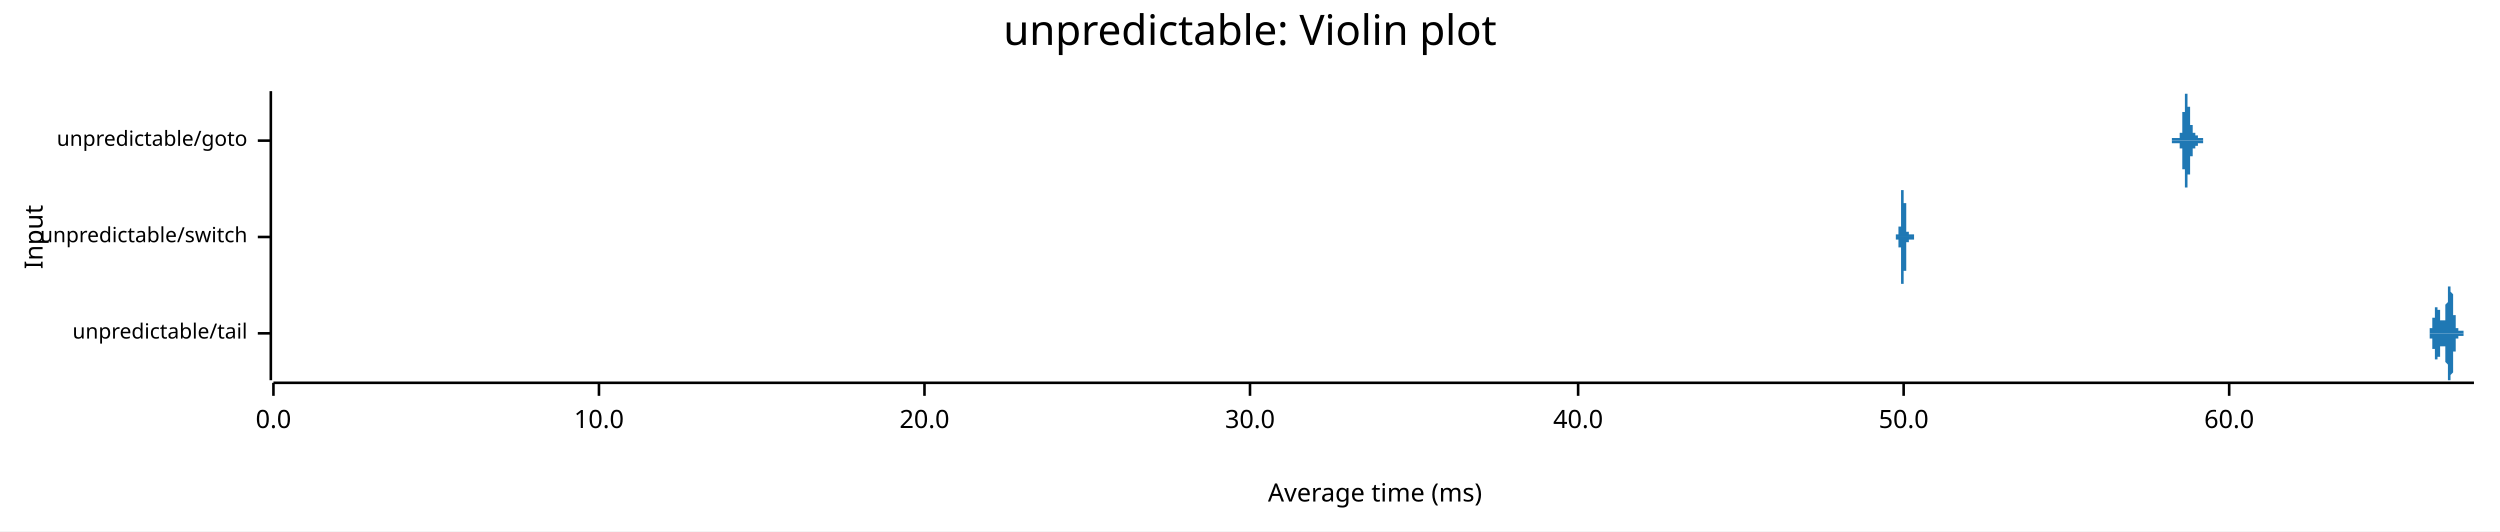
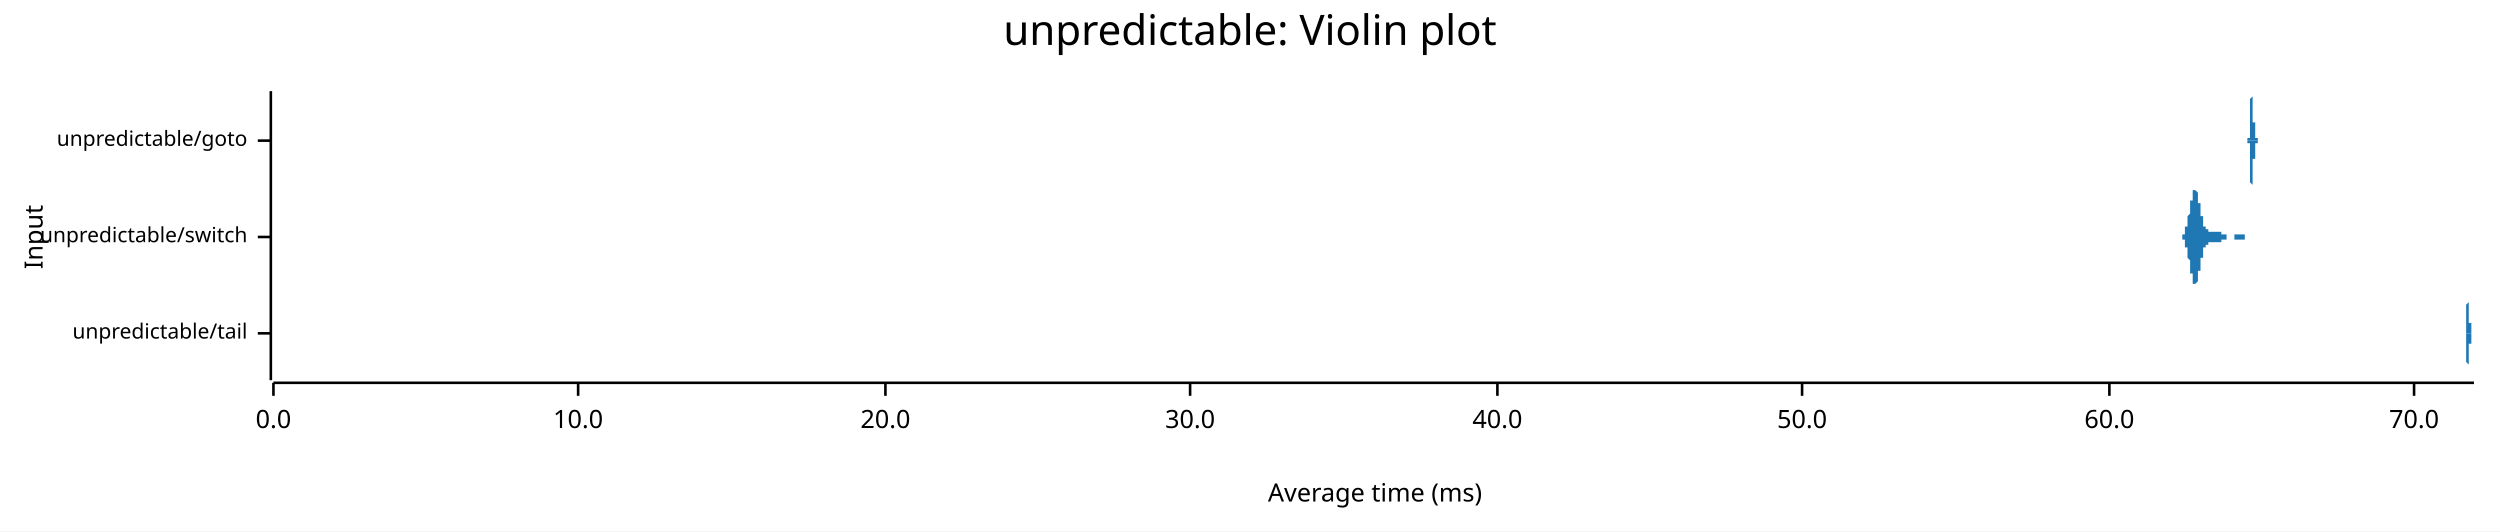
<svg xmlns="http://www.w3.org/2000/svg" width="960" height="204" viewBox="0 0 960 204">
  <rect x="0" y="0" width="960" height="204" fill="white" />
  <text x="480" y="5" dy="0.76em" text-anchor="middle" font-family="sans-serif" font-size="16.129" opacity="1" fill="#000000">
unpredictable: Violin plot
</text>
  <text x="9" y="91" dy="0.76em" text-anchor="middle" font-family="sans-serif" font-size="9.677" opacity="1" fill="#000000" transform="rotate(270, 9, 91)">
Input
</text>
  <text x="528" y="195" dy="-0.5ex" text-anchor="middle" font-family="sans-serif" font-size="9.677" opacity="1" fill="#000000">
Average time (ms)
</text>
  <polyline fill="none" opacity="1" stroke="#000000" stroke-width="1" points="104,35 104,146 " />
  <text x="95" y="128" dy="0.5ex" text-anchor="end" font-family="sans-serif" font-size="8.065" opacity="1" fill="#000000">
unpredictable/tail
</text>
  <polyline fill="none" opacity="1" stroke="#000000" stroke-width="1" points="99,128 104,128 " />
  <text x="95" y="91" dy="0.5ex" text-anchor="end" font-family="sans-serif" font-size="8.065" opacity="1" fill="#000000">
unpredictable/switch
</text>
  <polyline fill="none" opacity="1" stroke="#000000" stroke-width="1" points="99,91 104,91 " />
  <text x="95" y="54" dy="0.5ex" text-anchor="end" font-family="sans-serif" font-size="8.065" opacity="1" fill="#000000">
unpredictable/goto
</text>
  <polyline fill="none" opacity="1" stroke="#000000" stroke-width="1" points="99,54 104,54 " />
  <polyline fill="none" opacity="1" stroke="#000000" stroke-width="1" points="105,147 950,147 " />
  <text x="105" y="157" dy="0.76em" text-anchor="middle" font-family="sans-serif" font-size="9.677" opacity="1" fill="#000000">
0.0
</text>
  <polyline fill="none" opacity="1" stroke="#000000" stroke-width="1" points="105,147 105,152 " />
-   <text x="230" y="157" dy="0.76em" text-anchor="middle" font-family="sans-serif" font-size="9.677" opacity="1" fill="#000000">
+   <text x="222" y="157" dy="0.76em" text-anchor="middle" font-family="sans-serif" font-size="9.677" opacity="1" fill="#000000">
10.0
</text>
-   <polyline fill="none" opacity="1" stroke="#000000" stroke-width="1" points="230,147 230,152 " />
-   <text x="355" y="157" dy="0.76em" text-anchor="middle" font-family="sans-serif" font-size="9.677" opacity="1" fill="#000000">
+   <polyline fill="none" opacity="1" stroke="#000000" stroke-width="1" points="222,147 222,152 " />
+   <text x="340" y="157" dy="0.76em" text-anchor="middle" font-family="sans-serif" font-size="9.677" opacity="1" fill="#000000">
20.0
</text>
-   <polyline fill="none" opacity="1" stroke="#000000" stroke-width="1" points="355,147 355,152 " />
-   <text x="480" y="157" dy="0.76em" text-anchor="middle" font-family="sans-serif" font-size="9.677" opacity="1" fill="#000000">
+   <polyline fill="none" opacity="1" stroke="#000000" stroke-width="1" points="340,147 340,152 " />
+   <text x="457" y="157" dy="0.76em" text-anchor="middle" font-family="sans-serif" font-size="9.677" opacity="1" fill="#000000">
30.0
</text>
-   <polyline fill="none" opacity="1" stroke="#000000" stroke-width="1" points="480,147 480,152 " />
-   <text x="606" y="157" dy="0.76em" text-anchor="middle" font-family="sans-serif" font-size="9.677" opacity="1" fill="#000000">
+   <polyline fill="none" opacity="1" stroke="#000000" stroke-width="1" points="457,147 457,152 " />
+   <text x="575" y="157" dy="0.76em" text-anchor="middle" font-family="sans-serif" font-size="9.677" opacity="1" fill="#000000">
40.0
</text>
-   <polyline fill="none" opacity="1" stroke="#000000" stroke-width="1" points="606,147 606,152 " />
-   <text x="731" y="157" dy="0.76em" text-anchor="middle" font-family="sans-serif" font-size="9.677" opacity="1" fill="#000000">
+   <polyline fill="none" opacity="1" stroke="#000000" stroke-width="1" points="575,147 575,152 " />
+   <text x="692" y="157" dy="0.76em" text-anchor="middle" font-family="sans-serif" font-size="9.677" opacity="1" fill="#000000">
50.0
</text>
-   <polyline fill="none" opacity="1" stroke="#000000" stroke-width="1" points="731,147 731,152 " />
-   <text x="856" y="157" dy="0.76em" text-anchor="middle" font-family="sans-serif" font-size="9.677" opacity="1" fill="#000000">
+   <polyline fill="none" opacity="1" stroke="#000000" stroke-width="1" points="692,147 692,152 " />
+   <text x="810" y="157" dy="0.76em" text-anchor="middle" font-family="sans-serif" font-size="9.677" opacity="1" fill="#000000">
60.0
</text>
-   <polyline fill="none" opacity="1" stroke="#000000" stroke-width="1" points="856,147 856,152 " />
-   <polygon opacity="1" fill="#1F78B4" points="930,128 930,128 930,128 931,128 931,128 931,128 931,128 931,128 931,128 931,128 931,128 931,128 931,128 931,128 931,128 931,128 931,128 931,128 931,128 931,128 931,128 931,128 931,128 931,128 931,128 931,128 931,128 931,128 931,128 932,128 932,128 932,128 932,128 932,128 932,128 932,128 932,128 932,128 932,128 932,128 932,128 932,128 932,128 932,128 932,128 932,128 932,128 932,128 932,128 932,128 932,128 932,128 932,128 932,128 932,128 933,128 933,127 933,127 933,127 933,127 933,127 933,127 933,127 933,127 933,127 933,127 933,127 933,127 933,127 933,127 933,127 933,127 933,127 933,127 933,126 933,126 933,126 933,126 933,126 933,126 933,126 934,126 934,126 934,126 934,126 934,125 934,125 934,125 934,125 934,125 934,125 934,125 934,124 934,124 934,124 934,124 934,124 934,124 934,123 934,123 934,123 934,123 934,123 934,123 934,122 934,122 934,122 935,122 935,122 935,121 935,121 935,121 935,121 935,121 935,121 935,120 935,120 935,120 935,120 935,120 935,120 935,119 935,119 935,119 935,119 935,119 935,119 935,119 935,119 935,118 935,118 935,118 935,118 936,118 936,118 936,118 936,118 936,118 936,118 936,118 936,118 936,118 936,118 936,118 936,118 936,118 936,118 936,118 936,118 936,118 936,118 936,118 936,119 936,119 936,119 936,119 936,119 936,119 936,119 937,119 937,120 937,120 937,120 937,120 937,120 937,120 937,121 937,121 937,121 937,121 937,121 937,121 937,121 937,122 937,122 937,122 937,122 937,122 937,122 937,122 937,123 937,123 937,123 937,123 937,123 937,123 938,123 938,123 938,123 938,123 938,124 938,124 938,124 938,124 938,124 938,124 938,124 938,124 938,124 938,124 938,124 938,124 938,124 938,124 938,124 938,124 938,123 938,123 938,123 938,123 938,123 938,123 939,123 939,123 939,123 939,122 939,122 939,122 939,122 939,122 939,121 939,121 939,121 939,121 939,120 939,120 939,120 939,120 939,119 939,119 939,119 939,119 939,118 939,118 939,118 939,117 939,117 939,117 940,116 940,116 940,116 940,115 940,115 940,115 940,114 940,114 940,114 940,114 940,113 940,113 940,113 940,112 940,112 940,112 940,112 940,111 940,111 940,111 940,111 940,111 940,110 940,110 940,110 940,110 941,110 941,110 941,110 941,110 941,110 941,110 941,109 941,110 941,110 941,110 941,110 941,110 941,110 941,110 941,110 941,110 941,110 941,111 941,111 941,111 941,111 941,111 941,112 941,112 941,112 941,112 942,113 942,113 942,113 942,114 942,114 942,114 942,115 942,115 942,115 942,116 942,116 942,116 942,117 942,117 942,117 942,118 942,118 942,118 942,119 942,119 942,119 942,120 942,120 942,120 942,120 942,121 943,121 943,121 943,122 943,122 943,122 943,122 943,123 943,123 943,123 943,123 943,123 943,124 943,124 943,124 943,124 943,124 943,124 943,125 943,125 943,125 943,125 943,125 943,125 943,125 943,125 943,126 943,126 944,126 944,126 944,126 944,126 944,126 944,126 944,126 944,126 944,126 944,126 944,126 944,126 944,126 944,126 944,127 944,127 944,127 944,127 944,127 944,127 944,127 944,127 944,127 944,127 944,127 944,127 945,127 945,127 945,127 945,127 945,127 945,127 945,127 945,127 945,127 945,127 945,127 945,127 945,127 945,127 945,127 945,127 945,127 945,127 945,127 945,127 945,127 945,127 945,127 945,127 945,127 945,127 946,127 946,127 946,127 946,127 946,127 946,127 946,127 946,127 946,127 946,127 946,127 946,127 946,127 946,127 946,127 946,127 946,127 946,127 946,127 946,127 946,127 946,127 946,127 946,127 946,128 946,128 947,128 947,128 947,128 947,128 947,128 947,128 947,128 947,128 947,128 947,128 947,128 947,128 947,128 947,128 947,128 947,128 947,128 947,128 947,128 947,128 947,128 947,128 947,128 947,128 947,128 947,128 948,128 948,128 948,128 948,128 948,128 948,128 948,128 948,128 948,128 948,128 948,128 948,128 948,128 948,128 948,128 948,128 948,128 948,128 948,128 948,128 948,128 948,128 948,128 948,128 948,128 948,128 949,128 949,128 949,128 949,128 949,128 949,128 949,128 949,128 949,128 949,128 949,128 949,128 949,128 949,128 949,128 949,128 949,128 949,128 949,128 949,128 949,128 949,128 949,128 949,128 949,128 949,128 950,128 950,128 930,128 " />
-   <polygon opacity="1" fill="#1F78B4" points="930,128 930,128 930,128 931,128 931,128 931,128 931,128 931,128 931,128 931,128 931,128 931,128 931,128 931,128 931,128 931,128 931,128 931,128 931,128 931,128 931,128 931,128 931,128 931,128 931,128 931,128 931,128 931,128 931,128 932,128 932,128 932,128 932,128 932,128 932,128 932,128 932,128 932,128 932,128 932,128 932,128 932,128 932,128 932,128 932,128 932,128 932,128 932,128 932,128 932,128 932,128 932,128 932,128 932,128 932,128 933,128 933,129 933,129 933,129 933,129 933,129 933,129 933,129 933,129 933,129 933,129 933,129 933,129 933,129 933,129 933,129 933,129 933,129 933,129 933,130 933,130 933,130 933,130 933,130 933,130 933,130 934,130 934,130 934,130 934,130 934,131 934,131 934,131 934,131 934,131 934,131 934,131 934,132 934,132 934,132 934,132 934,132 934,132 934,133 934,133 934,133 934,133 934,133 934,133 934,134 934,134 934,134 935,134 935,134 935,135 935,135 935,135 935,135 935,135 935,135 935,136 935,136 935,136 935,136 935,136 935,136 935,137 935,137 935,137 935,137 935,137 935,137 935,137 935,137 935,138 935,138 935,138 935,138 936,138 936,138 936,138 936,138 936,138 936,138 936,138 936,138 936,138 936,138 936,138 936,138 936,138 936,138 936,138 936,138 936,138 936,138 936,138 936,137 936,137 936,137 936,137 936,137 936,137 936,137 937,137 937,136 937,136 937,136 937,136 937,136 937,136 937,135 937,135 937,135 937,135 937,135 937,135 937,135 937,134 937,134 937,134 937,134 937,134 937,134 937,134 937,133 937,133 937,133 937,133 937,133 937,133 938,133 938,133 938,133 938,133 938,132 938,132 938,132 938,132 938,132 938,132 938,132 938,132 938,132 938,132 938,132 938,132 938,132 938,132 938,132 938,132 938,133 938,133 938,133 938,133 938,133 938,133 939,133 939,133 939,133 939,134 939,134 939,134 939,134 939,134 939,135 939,135 939,135 939,135 939,135 939,136 939,136 939,136 939,137 939,137 939,137 939,137 939,138 939,138 939,138 939,139 939,139 939,139 940,140 940,140 940,140 940,141 940,141 940,141 940,142 940,142 940,142 940,142 940,143 940,143 940,143 940,144 940,144 940,144 940,144 940,145 940,145 940,145 940,145 940,145 940,146 940,146 940,146 940,146 941,146 941,146 941,146 941,146 941,146 941,146 941,146 941,146 941,146 941,146 941,146 941,146 941,146 941,146 941,146 941,146 941,146 941,145 941,145 941,145 941,145 941,145 941,144 941,144 941,144 941,144 942,143 942,143 942,143 942,142 942,142 942,142 942,141 942,141 942,141 942,140 942,140 942,140 942,139 942,139 942,139 942,138 942,138 942,138 942,137 942,137 942,137 942,136 942,136 942,136 942,136 942,135 943,135 943,135 943,134 943,134 943,134 943,134 943,133 943,133 943,133 943,133 943,133 943,132 943,132 943,132 943,132 943,132 943,132 943,131 943,131 943,131 943,131 943,131 943,131 943,131 943,131 943,130 943,130 944,130 944,130 944,130 944,130 944,130 944,130 944,130 944,130 944,130 944,130 944,130 944,130 944,130 944,130 944,129 944,129 944,129 944,129 944,129 944,129 944,129 944,129 944,129 944,129 944,129 944,129 945,129 945,129 945,129 945,129 945,129 945,129 945,129 945,129 945,129 945,129 945,129 945,129 945,129 945,129 945,129 945,129 945,129 945,129 945,129 945,129 945,129 945,129 945,129 945,129 945,129 945,129 946,129 946,129 946,129 946,129 946,129 946,129 946,129 946,129 946,129 946,129 946,129 946,129 946,129 946,129 946,129 946,129 946,129 946,129 946,129 946,129 946,129 946,129 946,129 946,129 946,128 946,128 947,128 947,128 947,128 947,128 947,128 947,128 947,128 947,128 947,128 947,128 947,128 947,128 947,128 947,128 947,128 947,128 947,128 947,128 947,128 947,128 947,128 947,128 947,128 947,128 947,128 947,128 948,128 948,128 948,128 948,128 948,128 948,128 948,128 948,128 948,128 948,128 948,128 948,128 948,128 948,128 948,128 948,128 948,128 948,128 948,128 948,128 948,128 948,128 948,128 948,128 948,128 948,128 949,128 949,128 949,128 949,128 949,128 949,128 949,128 949,128 949,128 949,128 949,128 949,128 949,128 949,128 949,128 949,128 949,128 949,128 949,128 949,128 949,128 949,128 949,128 949,128 949,128 949,128 950,128 950,128 930,128 " />
-   <polygon opacity="1" fill="#1F78B4" points="727,91 727,91 727,91 727,91 727,91 727,91 727,91 727,91 727,91 727,91 727,91 727,91 727,91 727,91 727,91 727,91 727,91 727,91 727,91 727,91 727,91 727,91 727,91 727,91 727,91 727,91 727,91 727,91 727,91 727,91 727,91 727,91 727,91 727,91 728,91 728,91 728,91 728,91 728,91 728,91 728,91 728,91 728,91 728,91 728,91 728,91 728,91 728,91 728,91 728,91 728,91 728,90 728,90 728,90 728,90 728,90 728,90 728,90 728,90 728,90 728,90 728,90 728,90 728,90 728,90 728,90 728,90 728,90 728,90 728,90 728,90 728,90 728,90 728,90 728,90 728,90 728,90 728,90 728,90 728,90 728,90 728,90 728,90 728,90 728,90 728,90 728,90 728,90 728,90 729,90 729,90 729,90 729,90 729,90 729,90 729,90 729,90 729,90 729,90 729,90 729,90 729,90 729,90 729,90 729,90 729,90 729,90 729,90 729,90 729,90 729,90 729,90 729,90 729,90 729,90 729,90 729,90 729,90 729,90 729,90 729,90 729,90 729,90 729,90 729,90 729,90 729,90 729,89 729,89 729,89 729,89 729,89 729,89 729,89 729,89 729,89 729,88 729,88 729,88 729,88 729,88 729,88 729,87 729,87 730,87 730,87 730,87 730,86 730,86 730,86 730,86 730,85 730,85 730,85 730,84 730,84 730,84 730,84 730,83 730,83 730,83 730,82 730,82 730,82 730,81 730,81 730,81 730,80 730,80 730,80 730,80 730,79 730,79 730,79 730,78 730,78 730,78 730,77 730,77 730,77 730,77 730,76 730,76 730,76 730,75 730,75 730,75 730,75 730,75 730,74 730,74 730,74 730,74 730,74 730,73 730,73 730,73 730,73 730,73 731,73 731,73 731,73 731,73 731,73 731,73 731,73 731,73 731,73 731,72 731,73 731,73 731,73 731,73 731,73 731,73 731,73 731,73 731,73 731,73 731,73 731,73 731,73 731,73 731,73 731,74 731,74 731,74 731,74 731,74 731,74 731,74 731,74 731,75 731,75 731,75 731,75 731,75 731,75 731,75 731,76 731,76 731,76 731,76 731,76 731,76 731,77 731,77 731,77 731,77 731,77 731,78 731,78 731,78 731,78 732,78 732,79 732,79 732,79 732,79 732,79 732,80 732,80 732,80 732,80 732,81 732,81 732,81 732,81 732,82 732,82 732,82 732,82 732,83 732,83 732,83 732,83 732,84 732,84 732,84 732,84 732,84 732,85 732,85 732,85 732,85 732,86 732,86 732,86 732,86 732,86 732,87 732,87 732,87 732,87 732,87 732,87 732,88 732,88 732,88 732,88 732,88 732,88 732,88 732,89 732,89 732,89 732,89 732,89 732,89 733,89 733,89 733,89 733,89 733,89 733,90 733,90 733,90 733,90 733,90 733,90 733,90 733,90 733,90 733,90 733,90 733,90 733,90 733,90 733,90 733,90 733,90 733,90 733,90 733,90 733,90 733,90 733,90 733,90 733,90 733,90 733,90 733,90 733,90 733,90 733,90 733,90 733,90 733,90 733,90 733,90 733,90 733,90 733,90 733,90 733,90 733,90 733,90 733,90 733,90 733,90 733,90 733,90 733,90 733,90 734,90 734,90 734,90 734,90 734,90 734,90 734,90 734,90 734,90 734,90 734,90 734,90 734,90 734,90 734,90 734,90 734,90 734,90 734,90 734,90 734,90 734,90 734,90 734,90 734,90 734,90 734,90 734,90 734,90 734,90 734,90 734,90 734,90 734,90 734,90 734,90 734,90 734,90 734,90 734,90 734,90 734,90 734,90 734,90 734,90 734,90 734,90 734,90 734,90 734,90 734,90 734,90 734,90 734,90 734,90 735,90 735,90 735,90 735,90 735,90 735,90 735,90 735,90 735,90 735,90 735,90 735,90 735,90 735,90 735,90 735,90 735,91 735,91 735,91 735,91 735,91 735,91 735,91 735,91 735,91 735,91 735,91 735,91 735,91 735,91 735,91 735,91 735,91 735,91 735,91 735,91 735,91 735,91 735,91 735,91 735,91 735,91 735,91 735,91 735,91 735,91 735,91 735,91 735,91 735,91 735,91 735,91 735,91 735,91 735,91 736,91 736,91 736,91 736,91 736,91 736,91 736,91 736,91 736,91 736,91 736,91 736,91 736,91 736,91 736,91 736,91 736,91 736,91 736,91 736,91 736,91 736,91 736,91 736,91 736,91 736,91 736,91 727,91 " />
-   <polygon opacity="1" fill="#1F78B4" points="727,91 727,91 727,91 727,91 727,91 727,91 727,91 727,91 727,91 727,91 727,91 727,91 727,91 727,91 727,91 727,91 727,91 727,91 727,91 727,91 727,91 727,91 727,91 727,91 727,91 727,91 727,91 727,91 727,91 727,91 727,91 727,91 727,91 727,91 728,91 728,91 728,91 728,91 728,91 728,91 728,91 728,91 728,91 728,91 728,91 728,91 728,91 728,91 728,91 728,91 728,91 728,92 728,92 728,92 728,92 728,92 728,92 728,92 728,92 728,92 728,92 728,92 728,92 728,92 728,92 728,92 728,92 728,92 728,92 728,92 728,92 728,92 728,92 728,92 728,92 728,92 728,92 728,92 728,92 728,92 728,92 728,92 728,92 728,92 728,92 728,92 728,92 728,92 728,92 729,92 729,92 729,92 729,92 729,92 729,92 729,92 729,92 729,92 729,92 729,92 729,92 729,92 729,92 729,92 729,92 729,92 729,92 729,92 729,92 729,92 729,92 729,92 729,92 729,92 729,92 729,92 729,92 729,92 729,92 729,92 729,92 729,92 729,92 729,92 729,92 729,92 729,92 729,93 729,93 729,93 729,93 729,93 729,93 729,93 729,93 729,93 729,94 729,94 729,94 729,94 729,94 729,94 729,95 729,95 730,95 730,95 730,95 730,96 730,96 730,96 730,96 730,97 730,97 730,97 730,98 730,98 730,98 730,98 730,99 730,99 730,99 730,100 730,100 730,100 730,101 730,101 730,101 730,102 730,102 730,102 730,102 730,103 730,103 730,103 730,104 730,104 730,104 730,105 730,105 730,105 730,105 730,106 730,106 730,106 730,107 730,107 730,107 730,107 730,107 730,108 730,108 730,108 730,108 730,108 730,109 730,109 730,109 730,109 730,109 731,109 731,109 731,109 731,109 731,109 731,109 731,109 731,109 731,109 731,109 731,109 731,109 731,109 731,109 731,109 731,109 731,109 731,109 731,109 731,109 731,109 731,109 731,109 731,109 731,109 731,108 731,108 731,108 731,108 731,108 731,108 731,108 731,108 731,107 731,107 731,107 731,107 731,107 731,107 731,107 731,106 731,106 731,106 731,106 731,106 731,106 731,105 731,105 731,105 731,105 731,105 731,104 731,104 731,104 731,104 732,104 732,103 732,103 732,103 732,103 732,103 732,102 732,102 732,102 732,102 732,101 732,101 732,101 732,101 732,100 732,100 732,100 732,100 732,99 732,99 732,99 732,99 732,98 732,98 732,98 732,98 732,98 732,97 732,97 732,97 732,97 732,96 732,96 732,96 732,96 732,96 732,95 732,95 732,95 732,95 732,95 732,95 732,94 732,94 732,94 732,94 732,94 732,94 732,94 732,93 732,93 732,93 732,93 732,93 732,93 733,93 733,93 733,93 733,93 733,93 733,92 733,92 733,92 733,92 733,92 733,92 733,92 733,92 733,92 733,92 733,92 733,92 733,92 733,92 733,92 733,92 733,92 733,92 733,92 733,92 733,92 733,92 733,92 733,92 733,92 733,92 733,92 733,92 733,92 733,92 733,92 733,92 733,92 733,92 733,92 733,92 733,92 733,92 733,92 733,92 733,92 733,92 733,92 733,92 733,92 733,92 733,92 733,92 733,92 733,92 734,92 734,92 734,92 734,92 734,92 734,92 734,92 734,92 734,92 734,92 734,92 734,92 734,92 734,92 734,92 734,92 734,92 734,92 734,92 734,92 734,92 734,92 734,92 734,92 734,92 734,92 734,92 734,92 734,92 734,92 734,92 734,92 734,92 734,92 734,92 734,92 734,92 734,92 734,92 734,92 734,92 734,92 734,92 734,92 734,92 734,92 734,92 734,92 734,92 734,92 734,92 734,92 734,92 734,92 734,92 735,92 735,92 735,92 735,92 735,92 735,92 735,92 735,92 735,92 735,92 735,92 735,92 735,92 735,92 735,92 735,92 735,91 735,91 735,91 735,91 735,91 735,91 735,91 735,91 735,91 735,91 735,91 735,91 735,91 735,91 735,91 735,91 735,91 735,91 735,91 735,91 735,91 735,91 735,91 735,91 735,91 735,91 735,91 735,91 735,91 735,91 735,91 735,91 735,91 735,91 735,91 735,91 735,91 735,91 735,91 736,91 736,91 736,91 736,91 736,91 736,91 736,91 736,91 736,91 736,91 736,91 736,91 736,91 736,91 736,91 736,91 736,91 736,91 736,91 736,91 736,91 736,91 736,91 736,91 736,91 736,91 736,91 727,91 " />
-   <polygon opacity="1" fill="#1F78B4" points="832,54 832,54 832,54 832,54 832,54 832,54 832,54 832,54 832,54 832,54 832,54 832,54 832,54 832,54 832,54 832,54 832,54 832,54 832,54 832,54 832,54 832,54 832,54 832,54 832,54 832,54 832,54 832,54 832,54 833,54 833,54 833,54 833,54 833,54 833,54 833,54 833,54 833,54 833,54 833,54 833,54 833,54 833,54 833,54 833,54 833,54 833,54 833,54 833,54 833,54 833,54 833,54 833,54 833,54 833,54 833,54 833,54 833,54 833,54 834,54 834,54 834,54 834,54 834,54 834,54 834,54 834,54 834,53 834,53 834,53 834,53 834,53 834,53 834,53 834,53 834,53 834,53 834,53 834,53 834,53 834,53 834,53 834,53 834,53 834,53 834,53 834,53 834,53 834,53 834,53 835,53 835,53 835,53 835,53 835,53 835,53 835,53 835,53 835,53 835,53 835,53 835,53 835,53 835,53 835,53 835,53 835,53 835,53 835,53 835,53 835,53 835,53 835,53 835,53 835,53 835,53 835,53 835,53 835,53 835,53 836,53 836,53 836,53 836,53 836,53 836,53 836,53 836,53 836,53 836,53 836,53 836,53 836,53 836,53 836,53 836,53 836,53 836,53 836,53 836,53 836,53 836,53 836,53 836,53 836,53 836,53 836,53 836,53 836,53 836,53 837,53 837,53 837,53 837,53 837,53 837,53 837,53 837,53 837,53 837,53 837,53 837,53 837,53 837,53 837,53 837,53 837,53 837,53 837,53 837,53 837,52 837,52 837,52 837,52 837,52 837,52 837,52 837,52 837,52 837,51 837,51 838,51 838,51 838,51 838,51 838,50 838,50 838,50 838,50 838,50 838,49 838,49 838,49 838,49 838,48 838,48 838,48 838,47 838,47 838,47 838,46 838,46 838,46 838,46 838,45 838,45 838,44 838,44 838,44 838,43 838,43 839,43 839,42 839,42 839,42 839,41 839,41 839,41 839,40 839,40 839,40 839,39 839,39 839,39 839,38 839,38 839,38 839,38 839,37 839,37 839,37 839,37 839,37 839,36 839,36 839,36 839,36 839,36 839,36 839,36 839,36 839,36 840,36 840,35 840,36 840,36 840,36 840,36 840,36 840,36 840,36 840,36 840,36 840,36 840,37 840,37 840,37 840,37 840,37 840,38 840,38 840,38 840,38 840,39 840,39 840,39 840,39 840,40 840,40 840,40 840,40 840,41 841,41 841,41 841,42 841,42 841,42 841,42 841,43 841,43 841,43 841,44 841,44 841,44 841,44 841,45 841,45 841,45 841,45 841,46 841,46 841,46 841,46 841,46 841,47 841,47 841,47 841,47 841,47 841,47 841,48 841,48 841,48 842,48 842,48 842,48 842,48 842,49 842,49 842,49 842,49 842,49 842,49 842,49 842,49 842,49 842,49 842,50 842,50 842,50 842,50 842,50 842,50 842,50 842,50 842,50 842,50 842,50 842,50 842,50 842,50 842,50 842,51 843,51 843,51 843,51 843,51 843,51 843,51 843,51 843,51 843,51 843,51 843,51 843,51 843,51 843,51 843,51 843,51 843,51 843,51 843,52 843,52 843,52 843,52 843,52 843,52 843,52 843,52 843,52 843,52 843,52 843,52 844,52 844,52 844,52 844,52 844,52 844,52 844,53 844,53 844,53 844,53 844,53 844,53 844,53 844,53 844,53 844,53 844,53 844,53 844,53 844,53 844,53 844,53 844,53 844,53 844,53 844,53 844,53 844,53 844,53 844,53 844,53 845,53 845,53 845,53 845,53 845,53 845,53 845,53 845,53 845,53 845,53 845,53 845,53 845,53 845,53 845,53 845,53 845,53 845,53 845,53 845,53 845,53 845,53 845,53 845,53 845,53 845,53 845,53 845,53 845,53 845,53 846,53 846,53 846,53 846,53 846,53 846,53 846,53 846,53 846,53 846,53 846,53 846,53 846,53 846,53 846,53 846,53 846,53 846,53 846,53 846,54 846,54 846,54 846,54 846,54 846,54 846,54 846,54 846,54 846,54 846,54 846,54 847,54 847,54 847,54 847,54 847,54 847,54 847,54 847,54 847,54 847,54 847,54 847,54 847,54 847,54 847,54 847,54 847,54 847,54 847,54 847,54 847,54 847,54 847,54 847,54 847,54 847,54 847,54 847,54 847,54 847,54 848,54 848,54 848,54 848,54 848,54 848,54 848,54 848,54 848,54 848,54 848,54 848,54 848,54 848,54 848,54 848,54 832,54 " />
-   <polygon opacity="1" fill="#1F78B4" points="832,54 832,54 832,54 832,54 832,54 832,54 832,54 832,54 832,54 832,54 832,54 832,54 832,54 832,54 832,54 832,54 832,54 832,54 832,54 832,54 832,54 832,54 832,54 832,54 832,54 832,54 832,54 832,54 832,54 833,54 833,54 833,54 833,54 833,54 833,54 833,54 833,54 833,54 833,54 833,54 833,54 833,54 833,54 833,54 833,54 833,54 833,54 833,54 833,54 833,54 833,54 833,54 833,54 833,54 833,54 833,54 833,54 833,54 833,54 834,54 834,54 834,54 834,54 834,54 834,54 834,54 834,54 834,55 834,55 834,55 834,55 834,55 834,55 834,55 834,55 834,55 834,55 834,55 834,55 834,55 834,55 834,55 834,55 834,55 834,55 834,55 834,55 834,55 834,55 834,55 835,55 835,55 835,55 835,55 835,55 835,55 835,55 835,55 835,55 835,55 835,55 835,55 835,55 835,55 835,55 835,55 835,55 835,55 835,55 835,55 835,55 835,55 835,55 835,55 835,55 835,55 835,55 835,55 835,55 835,55 836,55 836,55 836,55 836,55 836,55 836,55 836,55 836,55 836,55 836,55 836,55 836,55 836,55 836,55 836,55 836,55 836,55 836,55 836,55 836,55 836,55 836,55 836,55 836,55 836,55 836,55 836,55 836,55 836,55 836,55 837,55 837,55 837,55 837,55 837,55 837,55 837,55 837,55 837,55 837,55 837,55 837,55 837,55 837,55 837,55 837,55 837,55 837,55 837,55 837,55 837,56 837,56 837,56 837,56 837,56 837,56 837,56 837,56 837,56 837,57 837,57 838,57 838,57 838,57 838,57 838,58 838,58 838,58 838,58 838,58 838,59 838,59 838,59 838,59 838,60 838,60 838,60 838,61 838,61 838,61 838,62 838,62 838,62 838,62 838,63 838,63 838,64 838,64 838,64 838,65 838,65 839,65 839,66 839,66 839,66 839,67 839,67 839,67 839,68 839,68 839,68 839,69 839,69 839,69 839,70 839,70 839,70 839,70 839,71 839,71 839,71 839,71 839,71 839,72 839,72 839,72 839,72 839,72 839,72 839,72 839,72 839,72 840,72 840,72 840,72 840,72 840,72 840,72 840,72 840,72 840,72 840,72 840,72 840,72 840,71 840,71 840,71 840,71 840,71 840,70 840,70 840,70 840,70 840,69 840,69 840,69 840,69 840,68 840,68 840,68 840,68 840,67 841,67 841,67 841,66 841,66 841,66 841,65 841,65 841,65 841,65 841,64 841,64 841,64 841,64 841,63 841,63 841,63 841,63 841,62 841,62 841,62 841,62 841,62 841,61 841,61 841,61 841,61 841,61 841,61 841,60 841,60 841,60 842,60 842,60 842,60 842,60 842,59 842,59 842,59 842,59 842,59 842,59 842,59 842,59 842,59 842,59 842,58 842,58 842,58 842,58 842,58 842,58 842,58 842,58 842,58 842,58 842,58 842,58 842,58 842,58 842,58 842,57 843,57 843,57 843,57 843,57 843,57 843,57 843,57 843,57 843,57 843,57 843,57 843,57 843,57 843,57 843,57 843,57 843,57 843,57 843,56 843,56 843,56 843,56 843,56 843,56 843,56 843,56 843,56 843,56 843,56 843,56 844,56 844,56 844,56 844,56 844,56 844,56 844,55 844,55 844,55 844,55 844,55 844,55 844,55 844,55 844,55 844,55 844,55 844,55 844,55 844,55 844,55 844,55 844,55 844,55 844,55 844,55 844,55 844,55 844,55 844,55 844,55 845,55 845,55 845,55 845,55 845,55 845,55 845,55 845,55 845,55 845,55 845,55 845,55 845,55 845,55 845,55 845,55 845,55 845,55 845,55 845,55 845,55 845,55 845,55 845,55 845,55 845,55 845,55 845,55 845,55 845,55 846,55 846,55 846,55 846,55 846,55 846,55 846,55 846,55 846,55 846,55 846,55 846,55 846,55 846,55 846,55 846,55 846,55 846,55 846,55 846,54 846,54 846,54 846,54 846,54 846,54 846,54 846,54 846,54 846,54 846,54 846,54 847,54 847,54 847,54 847,54 847,54 847,54 847,54 847,54 847,54 847,54 847,54 847,54 847,54 847,54 847,54 847,54 847,54 847,54 847,54 847,54 847,54 847,54 847,54 847,54 847,54 847,54 847,54 847,54 847,54 847,54 848,54 848,54 848,54 848,54 848,54 848,54 848,54 848,54 848,54 848,54 848,54 848,54 848,54 848,54 848,54 848,54 832,54 " />
+   <polyline fill="none" opacity="1" stroke="#000000" stroke-width="1" points="810,147 810,152 " />
+   <text x="927" y="157" dy="0.76em" text-anchor="middle" font-family="sans-serif" font-size="9.677" opacity="1" fill="#000000">
+ 70.0
+ </text>
+   <polyline fill="none" opacity="1" stroke="#000000" stroke-width="1" points="927,147 927,152 " />
+   <polygon opacity="1" fill="#1F78B4" points="947,128 947,128 947,128 947,128 947,128 947,128 947,128 947,128 947,128 947,128 947,128 947,128 947,128 947,128 947,128 947,128 947,128 947,128 947,128 947,128 947,128 947,128 947,128 947,128 947,128 947,128 947,128 947,128 947,128 947,128 947,128 947,128 947,128 947,128 947,128 947,128 947,128 947,128 947,128 947,128 947,128 947,128 947,128 947,128 947,128 947,128 947,128 947,128 947,128 947,128 947,128 947,128 947,128 947,128 947,128 947,128 947,128 947,128 947,128 947,128 947,128 947,128 947,128 947,128 947,128 947,128 947,128 947,127 947,127 947,127 947,127 947,127 947,127 947,127 947,127 947,127 947,127 947,127 947,127 947,127 947,127 947,127 947,127 947,127 947,127 947,127 947,127 947,127 947,127 947,127 947,127 947,127 947,127 947,127 947,127 947,127 947,127 947,127 947,127 947,127 947,127 947,127 947,126 947,126 947,126 947,126 947,126 947,126 947,126 947,126 947,126 947,126 947,126 947,126 947,125 947,125 947,125 947,125 947,125 947,125 947,125 947,125 947,124 947,124 947,124 947,124 947,124 947,124 947,123 947,123 947,123 947,123 947,123 947,122 947,122 947,122 947,122 947,122 947,121 947,121 947,121 947,121 947,120 947,120 947,120 947,120 947,119 947,119 947,119 947,119 947,118 947,118 947,118 947,118 947,117 947,117 947,117 947,117 948,116 948,116 948,116 948,116 948,115 948,115 948,115 948,115 948,115 948,114 948,114 948,114 948,114 948,113 948,113 948,113 948,113 948,113 948,112 948,112 948,112 948,112 948,112 948,112 948,111 948,111 948,111 948,111 948,111 948,111 948,111 948,110 948,110 948,110 948,110 948,110 948,110 948,110 948,110 948,110 948,110 948,110 948,110 948,110 948,110 948,110 948,109 948,110 948,110 948,110 948,110 948,110 948,110 948,110 948,110 948,110 948,110 948,110 948,110 948,110 948,110 948,111 948,111 948,111 948,111 948,111 948,111 948,112 948,112 948,112 948,112 948,112 948,113 948,113 948,113 948,113 948,113 948,114 948,114 948,114 948,114 948,114 948,115 948,115 948,115 948,115 948,115 948,116 948,116 948,116 948,116 948,116 948,116 948,117 948,117 948,117 948,117 948,117 948,117 948,117 948,118 948,118 948,118 948,118 948,118 948,118 948,118 948,118 948,118 948,119 948,119 948,119 948,119 948,119 948,119 948,119 948,119 948,119 948,119 948,119 948,119 948,120 948,120 948,120 948,120 948,120 948,120 948,120 948,120 948,120 948,120 948,120 948,120 948,120 948,120 948,121 948,121 948,121 948,121 948,121 948,121 948,121 948,121 948,121 948,121 948,121 948,122 948,122 948,122 948,122 948,122 948,122 948,122 948,122 948,122 948,122 948,123 948,123 948,123 948,123 948,123 948,123 948,123 948,123 948,124 948,124 948,124 948,124 948,124 948,124 948,124 949,124 949,124 949,125 949,125 949,125 949,125 949,125 949,125 949,125 949,125 949,125 949,126 949,126 949,126 949,126 949,126 949,126 949,126 949,126 949,126 949,126 949,126 949,126 949,126 949,127 949,127 949,127 949,127 949,127 949,127 949,127 949,127 949,127 949,127 949,127 949,127 949,127 949,127 949,127 949,127 949,127 949,127 949,127 949,127 949,127 949,127 949,127 949,127 949,127 949,127 949,127 949,127 949,127 949,127 949,127 949,127 949,127 949,127 949,127 949,127 949,127 949,127 949,127 949,127 949,127 949,127 949,127 949,127 949,127 949,127 949,127 949,127 949,127 949,127 949,127 949,127 949,127 949,127 949,127 949,127 949,127 949,127 949,127 949,127 949,127 949,127 949,127 949,127 949,127 949,127 949,127 949,127 949,127 949,127 949,127 949,127 949,127 949,127 949,127 949,127 949,127 949,127 949,127 949,127 949,127 949,127 949,127 949,127 949,127 949,127 949,127 949,127 949,127 949,127 949,127 949,127 949,127 949,127 949,127 949,128 949,128 949,128 949,128 949,128 949,128 949,128 949,128 949,128 949,128 949,128 949,128 949,128 949,128 949,128 949,128 949,128 949,128 949,128 949,128 949,128 949,128 949,128 949,128 949,128 949,128 949,128 949,128 949,128 949,128 949,128 949,128 949,128 949,128 949,128 949,128 949,128 949,128 949,128 949,128 949,128 949,128 949,128 949,128 949,128 949,128 949,128 949,128 949,128 949,128 949,128 950,128 950,128 947,128 " />
+   <polygon opacity="1" fill="#1F78B4" points="947,128 947,128 947,128 947,128 947,128 947,128 947,128 947,128 947,128 947,128 947,128 947,128 947,128 947,128 947,128 947,128 947,128 947,128 947,128 947,128 947,128 947,128 947,128 947,128 947,128 947,128 947,128 947,128 947,128 947,128 947,128 947,128 947,128 947,128 947,128 947,128 947,128 947,128 947,128 947,128 947,128 947,128 947,128 947,128 947,128 947,128 947,128 947,128 947,128 947,128 947,128 947,128 947,128 947,128 947,128 947,128 947,128 947,128 947,128 947,128 947,128 947,128 947,128 947,128 947,128 947,128 947,128 947,129 947,129 947,129 947,129 947,129 947,129 947,129 947,129 947,129 947,129 947,129 947,129 947,129 947,129 947,129 947,129 947,129 947,129 947,129 947,129 947,129 947,129 947,129 947,129 947,129 947,129 947,129 947,129 947,129 947,129 947,129 947,129 947,129 947,129 947,129 947,130 947,130 947,130 947,130 947,130 947,130 947,130 947,130 947,130 947,130 947,130 947,130 947,131 947,131 947,131 947,131 947,131 947,131 947,131 947,131 947,132 947,132 947,132 947,132 947,132 947,132 947,133 947,133 947,133 947,133 947,133 947,134 947,134 947,134 947,134 947,134 947,135 947,135 947,135 947,135 947,136 947,136 947,136 947,136 947,137 947,137 947,137 947,137 947,138 947,138 947,138 947,138 947,139 947,139 947,139 947,139 948,140 948,140 948,140 948,140 948,140 948,141 948,141 948,141 948,141 948,142 948,142 948,142 948,142 948,143 948,143 948,143 948,143 948,143 948,144 948,144 948,144 948,144 948,144 948,144 948,145 948,145 948,145 948,145 948,145 948,145 948,145 948,146 948,146 948,146 948,146 948,146 948,146 948,146 948,146 948,146 948,146 948,146 948,146 948,146 948,146 948,146 948,146 948,146 948,146 948,146 948,146 948,146 948,146 948,146 948,146 948,146 948,146 948,146 948,146 948,146 948,146 948,145 948,145 948,145 948,145 948,145 948,145 948,144 948,144 948,144 948,144 948,144 948,143 948,143 948,143 948,143 948,143 948,142 948,142 948,142 948,142 948,142 948,141 948,141 948,141 948,141 948,141 948,140 948,140 948,140 948,140 948,140 948,140 948,139 948,139 948,139 948,139 948,139 948,139 948,139 948,138 948,138 948,138 948,138 948,138 948,138 948,138 948,138 948,138 948,137 948,137 948,137 948,137 948,137 948,137 948,137 948,137 948,137 948,137 948,137 948,137 948,136 948,136 948,136 948,136 948,136 948,136 948,136 948,136 948,136 948,136 948,136 948,136 948,136 948,136 948,135 948,135 948,135 948,135 948,135 948,135 948,135 948,135 948,135 948,135 948,135 948,134 948,134 948,134 948,134 948,134 948,134 948,134 948,134 948,134 948,134 948,133 948,133 948,133 948,133 948,133 948,133 948,133 948,133 948,132 948,132 948,132 948,132 948,132 948,132 948,132 949,132 949,132 949,131 949,131 949,131 949,131 949,131 949,131 949,131 949,131 949,131 949,130 949,130 949,130 949,130 949,130 949,130 949,130 949,130 949,130 949,130 949,130 949,130 949,130 949,129 949,129 949,129 949,129 949,129 949,129 949,129 949,129 949,129 949,129 949,129 949,129 949,129 949,129 949,129 949,129 949,129 949,129 949,129 949,129 949,129 949,129 949,129 949,129 949,129 949,129 949,129 949,129 949,129 949,129 949,129 949,129 949,129 949,129 949,129 949,129 949,129 949,129 949,129 949,129 949,129 949,129 949,129 949,129 949,129 949,129 949,129 949,129 949,129 949,129 949,129 949,129 949,129 949,129 949,129 949,129 949,129 949,129 949,129 949,129 949,129 949,129 949,129 949,129 949,129 949,129 949,129 949,129 949,129 949,129 949,129 949,129 949,129 949,129 949,129 949,129 949,129 949,129 949,129 949,129 949,129 949,129 949,129 949,129 949,129 949,129 949,129 949,129 949,129 949,129 949,129 949,129 949,129 949,129 949,129 949,128 949,128 949,128 949,128 949,128 949,128 949,128 949,128 949,128 949,128 949,128 949,128 949,128 949,128 949,128 949,128 949,128 949,128 949,128 949,128 949,128 949,128 949,128 949,128 949,128 949,128 949,128 949,128 949,128 949,128 949,128 949,128 949,128 949,128 949,128 949,128 949,128 949,128 949,128 949,128 949,128 949,128 949,128 949,128 949,128 949,128 949,128 949,128 949,128 949,128 949,128 950,128 950,128 947,128 " />
+   <polygon opacity="1" fill="#1F78B4" points="836,91 836,91 836,91 837,91 837,91 837,91 837,91 837,91 837,91 837,91 837,91 837,91 837,91 837,91 837,91 837,91 837,91 837,91 837,91 837,91 837,91 838,91 838,91 838,91 838,91 838,91 838,90 838,90 838,90 838,90 838,90 838,90 838,90 838,90 838,90 838,90 838,90 838,90 839,90 839,90 839,90 839,89 839,89 839,89 839,89 839,89 839,89 839,89 839,88 839,88 839,88 839,88 839,88 839,88 839,87 840,87 840,87 840,87 840,86 840,86 840,86 840,86 840,85 840,85 840,85 840,85 840,84 840,84 840,84 840,83 840,83 840,83 841,82 841,82 841,82 841,81 841,81 841,81 841,80 841,80 841,80 841,79 841,79 841,79 841,78 841,78 841,78 841,77 841,77 842,77 842,76 842,76 842,76 842,75 842,75 842,75 842,75 842,74 842,74 842,74 842,74 842,74 842,73 842,73 842,73 842,73 843,73 843,73 843,73 843,73 843,73 843,73 843,73 843,72 843,73 843,73 843,73 843,73 843,73 843,73 843,73 843,73 843,73 843,73 844,74 844,74 844,74 844,74 844,74 844,75 844,75 844,75 844,75 844,76 844,76 844,76 844,76 844,77 844,77 844,77 844,78 845,78 845,78 845,79 845,79 845,79 845,80 845,80 845,80 845,80 845,81 845,81 845,81 845,82 845,82 845,82 845,83 845,83 846,83 846,83 846,84 846,84 846,84 846,84 846,85 846,85 846,85 846,85 846,85 846,86 846,86 846,86 846,86 846,86 846,87 847,87 847,87 847,87 847,87 847,87 847,87 847,87 847,88 847,88 847,88 847,88 847,88 847,88 847,88 847,88 847,88 847,88 848,88 848,88 848,88 848,88 848,88 848,88 848,88 848,88 848,88 848,88 848,88 848,88 848,88 848,88 848,88 848,88 848,88 848,89 849,89 849,89 849,89 849,89 849,89 849,89 849,89 849,89 849,89 849,89 849,89 849,89 849,89 849,89 849,89 849,89 849,89 850,89 850,89 850,89 850,89 850,89 850,89 850,89 850,89 850,89 850,89 850,89 850,89 850,89 850,89 850,89 850,89 850,89 851,89 851,89 851,89 851,89 851,89 851,89 851,89 851,89 851,89 851,89 851,89 851,89 851,89 851,89 851,89 851,89 851,89 852,89 852,89 852,89 852,89 852,89 852,89 852,89 852,89 852,89 852,89 852,89 852,89 852,89 852,89 852,89 852,89 852,89 853,89 853,89 853,89 853,90 853,90 853,90 853,90 853,90 853,90 853,90 853,90 853,90 853,90 853,90 853,90 853,90 853,90 854,90 854,90 854,90 854,90 854,90 854,90 854,90 854,90 854,90 854,90 854,90 854,90 854,90 854,90 854,90 854,90 854,90 854,90 855,90 855,90 855,90 855,90 855,91 855,91 855,91 855,91 855,91 855,91 855,91 855,91 855,91 855,91 855,91 855,91 855,91 856,91 856,91 856,91 856,91 856,91 856,91 856,91 856,91 856,91 856,91 856,91 856,91 856,91 856,91 856,91 856,91 856,91 857,91 857,91 857,91 857,91 857,91 857,91 857,91 857,91 857,91 857,91 857,91 857,91 857,91 857,91 857,91 857,91 857,91 858,91 858,91 858,91 858,90 858,90 858,90 858,90 858,90 858,90 858,90 858,90 858,90 858,90 858,90 858,90 858,90 858,90 859,90 859,90 859,90 859,90 859,90 859,90 859,90 859,90 859,90 859,90 859,90 859,90 859,90 859,90 859,90 859,90 859,90 859,90 860,90 860,90 860,90 860,90 860,90 860,90 860,90 860,90 860,90 860,90 860,90 860,90 860,90 860,90 860,90 860,90 860,90 861,90 861,90 861,90 861,90 861,90 861,90 861,90 861,90 861,90 861,90 861,90 861,90 861,90 861,90 861,90 861,90 861,90 862,90 862,90 862,90 862,90 862,90 862,90 862,91 862,91 862,91 862,91 862,91 862,91 862,91 862,91 862,91 862,91 862,91 863,91 863,91 863,91 863,91 863,91 863,91 863,91 863,91 863,91 863,91 863,91 863,91 863,91 863,91 863,91 863,91 863,91 864,91 864,91 864,91 864,91 864,91 864,91 864,91 864,91 864,91 864,91 864,91 864,91 864,91 864,91 864,91 864,91 864,91 865,91 865,91 865,91 865,91 865,91 865,91 865,91 865,91 865,91 865,91 865,91 865,91 865,91 865,91 865,91 865,91 865,91 836,91 " />
+   <polygon opacity="1" fill="#1F78B4" points="836,91 836,91 836,91 837,91 837,91 837,91 837,91 837,91 837,91 837,91 837,91 837,91 837,91 837,91 837,91 837,91 837,91 837,91 837,91 837,91 837,91 838,91 838,91 838,91 838,91 838,91 838,91 838,92 838,92 838,92 838,92 838,92 838,92 838,92 838,92 838,92 838,92 838,92 839,92 839,92 839,92 839,93 839,93 839,93 839,93 839,93 839,93 839,93 839,94 839,94 839,94 839,94 839,94 839,94 839,95 840,95 840,95 840,95 840,96 840,96 840,96 840,96 840,97 840,97 840,97 840,97 840,98 840,98 840,98 840,99 840,99 840,99 841,100 841,100 841,100 841,101 841,101 841,101 841,102 841,102 841,102 841,103 841,103 841,103 841,104 841,104 841,104 841,105 841,105 842,105 842,106 842,106 842,106 842,107 842,107 842,107 842,107 842,108 842,108 842,108 842,108 842,108 842,109 842,109 842,109 842,109 843,109 843,109 843,109 843,109 843,109 843,109 843,109 843,109 843,109 843,109 843,109 843,109 843,109 843,109 843,109 843,109 843,109 843,109 844,108 844,108 844,108 844,108 844,108 844,107 844,107 844,107 844,107 844,106 844,106 844,106 844,106 844,105 844,105 844,105 844,104 845,104 845,104 845,103 845,103 845,103 845,102 845,102 845,102 845,102 845,101 845,101 845,101 845,100 845,100 845,100 845,99 845,99 846,99 846,99 846,98 846,98 846,98 846,98 846,97 846,97 846,97 846,97 846,97 846,96 846,96 846,96 846,96 846,96 846,95 847,95 847,95 847,95 847,95 847,95 847,95 847,95 847,94 847,94 847,94 847,94 847,94 847,94 847,94 847,94 847,94 847,94 848,94 848,94 848,94 848,94 848,94 848,94 848,94 848,94 848,94 848,94 848,94 848,94 848,94 848,94 848,94 848,94 848,93 848,93 849,93 849,93 849,93 849,93 849,93 849,93 849,93 849,93 849,93 849,93 849,93 849,93 849,93 849,93 849,93 849,93 849,93 850,93 850,93 850,93 850,93 850,93 850,93 850,93 850,93 850,93 850,93 850,93 850,93 850,93 850,93 850,93 850,93 850,93 851,93 851,93 851,93 851,93 851,93 851,93 851,93 851,93 851,93 851,93 851,93 851,93 851,93 851,93 851,93 851,93 851,93 852,93 852,93 852,93 852,93 852,93 852,93 852,93 852,93 852,93 852,93 852,93 852,93 852,93 852,93 852,93 852,93 852,93 853,93 853,93 853,93 853,92 853,92 853,92 853,92 853,92 853,92 853,92 853,92 853,92 853,92 853,92 853,92 853,92 853,92 854,92 854,92 854,92 854,92 854,92 854,92 854,92 854,92 854,92 854,92 854,92 854,92 854,92 854,92 854,92 854,92 854,92 854,92 855,92 855,92 855,92 855,92 855,91 855,91 855,91 855,91 855,91 855,91 855,91 855,91 855,91 855,91 855,91 855,91 855,91 856,91 856,91 856,91 856,91 856,91 856,91 856,91 856,91 856,91 856,91 856,91 856,91 856,91 856,91 856,91 856,91 856,91 857,91 857,91 857,91 857,91 857,91 857,91 857,91 857,91 857,91 857,91 857,91 857,91 857,91 857,91 857,91 857,91 857,91 858,91 858,91 858,91 858,92 858,92 858,92 858,92 858,92 858,92 858,92 858,92 858,92 858,92 858,92 858,92 858,92 858,92 859,92 859,92 859,92 859,92 859,92 859,92 859,92 859,92 859,92 859,92 859,92 859,92 859,92 859,92 859,92 859,92 859,92 859,92 860,92 860,92 860,92 860,92 860,92 860,92 860,92 860,92 860,92 860,92 860,92 860,92 860,92 860,92 860,92 860,92 860,92 861,92 861,92 861,92 861,92 861,92 861,92 861,92 861,92 861,92 861,92 861,92 861,92 861,92 861,92 861,92 861,92 861,92 862,92 862,92 862,92 862,92 862,92 862,92 862,91 862,91 862,91 862,91 862,91 862,91 862,91 862,91 862,91 862,91 862,91 863,91 863,91 863,91 863,91 863,91 863,91 863,91 863,91 863,91 863,91 863,91 863,91 863,91 863,91 863,91 863,91 863,91 864,91 864,91 864,91 864,91 864,91 864,91 864,91 864,91 864,91 864,91 864,91 864,91 864,91 864,91 864,91 864,91 864,91 865,91 865,91 865,91 865,91 865,91 865,91 865,91 865,91 865,91 865,91 865,91 865,91 865,91 865,91 865,91 865,91 865,91 836,91 " />
+   <polygon opacity="1" fill="#1F78B4" points="863,54 863,54 863,54 863,54 863,54 863,54 863,54 863,54 863,54 863,54 863,54 863,54 863,54 863,54 863,54 863,54 863,54 863,54 863,54 863,54 863,54 863,54 863,54 863,54 863,54 863,54 863,54 863,54 863,54 863,54 863,54 863,54 863,54 863,54 863,54 863,54 863,54 863,54 863,54 863,54 863,54 863,53 863,53 863,53 863,53 863,53 863,53 863,53 863,53 863,53 863,53 863,53 863,53 863,53 863,53 864,53 864,53 864,52 864,52 864,52 864,52 864,52 864,52 864,52 864,52 864,52 864,51 864,51 864,51 864,51 864,51 864,51 864,51 864,50 864,50 864,50 864,50 864,50 864,49 864,49 864,49 864,49 864,49 864,49 864,48 864,48 864,48 864,48 864,47 864,47 864,47 864,47 864,47 864,46 864,46 864,46 864,46 864,46 864,45 864,45 864,45 864,45 864,45 864,44 864,44 864,44 864,44 864,44 864,43 864,43 864,43 864,43 864,43 864,42 864,42 864,42 864,42 864,42 864,42 864,42 864,41 864,41 864,41 864,41 864,41 864,41 864,41 864,40 864,40 864,40 864,40 864,40 864,40 864,40 864,40 864,39 864,39 864,39 864,39 864,39 864,39 864,39 864,39 864,39 864,38 864,38 864,38 864,38 864,38 864,38 864,38 864,38 864,38 864,38 865,37 865,37 865,37 865,37 865,37 865,37 865,37 865,37 865,37 865,37 865,36 865,36 865,36 865,36 865,36 865,36 865,36 865,36 865,36 865,36 865,36 865,36 865,36 865,36 865,36 865,36 865,36 865,36 865,35 865,35 865,36 865,36 865,36 865,36 865,36 865,36 865,36 865,36 865,36 865,36 865,36 865,36 865,36 865,36 865,36 865,36 865,37 865,37 865,37 865,37 865,37 865,37 865,37 865,37 865,38 865,38 865,38 865,38 865,38 865,38 865,39 865,39 865,39 865,39 865,39 865,40 865,40 865,40 865,40 865,40 865,41 865,41 865,41 865,41 865,42 865,42 865,42 865,42 865,42 865,43 865,43 865,43 865,43 865,44 865,44 865,44 865,44 865,44 865,45 865,45 865,45 865,45 865,45 865,46 865,46 865,46 865,46 865,46 865,47 866,47 866,47 866,47 866,47 866,47 866,48 866,48 866,48 866,48 866,48 866,48 866,49 866,49 866,49 866,49 866,49 866,49 866,49 866,49 866,50 866,50 866,50 866,50 866,50 866,50 866,50 866,50 866,50 866,50 866,50 866,51 866,51 866,51 866,51 866,51 866,51 866,51 866,51 866,51 866,51 866,51 866,51 866,51 866,51 866,51 866,52 866,52 866,52 866,52 866,52 866,52 866,52 866,52 866,52 866,52 866,52 866,52 866,52 866,52 866,52 866,52 866,52 866,52 866,52 866,52 866,52 866,52 866,52 866,52 866,53 866,53 866,53 866,53 866,53 866,53 866,53 866,53 866,53 866,53 866,53 866,53 866,53 866,53 866,53 866,53 866,53 866,53 866,53 866,53 866,53 866,53 866,53 866,53 866,53 866,53 866,53 866,53 866,53 866,53 867,53 867,53 867,53 867,53 867,53 867,53 867,53 867,53 867,53 867,53 867,53 867,53 867,53 867,53 867,53 867,53 867,53 867,53 867,54 867,54 867,54 867,54 867,54 867,54 867,54 867,54 867,54 867,54 867,54 867,54 867,54 867,54 867,54 867,54 867,54 867,54 867,54 867,54 867,54 867,54 867,54 867,54 867,54 867,54 867,54 867,54 867,54 867,54 867,54 867,54 867,54 867,54 867,54 867,54 867,54 867,54 867,54 867,54 867,54 867,54 867,54 867,54 867,54 867,54 867,54 867,54 867,54 867,54 867,54 867,54 867,54 867,54 867,54 867,54 867,54 867,54 867,54 867,54 867,54 867,54 867,54 867,54 867,54 867,54 867,54 867,54 867,54 867,54 867,54 867,54 867,54 867,54 867,54 867,54 867,54 867,54 867,54 867,54 867,54 868,54 868,54 868,54 868,54 868,54 868,54 868,54 868,54 868,54 868,54 868,54 868,54 868,54 868,54 868,54 868,54 868,54 868,54 868,54 868,54 868,54 868,54 868,54 868,54 868,54 868,54 868,54 868,54 868,54 868,54 868,54 868,54 868,54 868,54 868,54 868,54 868,54 868,54 868,54 868,54 868,54 868,54 868,54 868,54 868,54 868,54 868,54 868,54 868,54 868,54 863,54 " />
+   <polygon opacity="1" fill="#1F78B4" points="863,54 863,54 863,54 863,54 863,54 863,54 863,54 863,54 863,54 863,54 863,54 863,54 863,54 863,54 863,54 863,54 863,54 863,54 863,54 863,54 863,54 863,54 863,54 863,54 863,54 863,54 863,54 863,54 863,54 863,54 863,54 863,54 863,54 863,54 863,54 863,54 863,54 863,54 863,54 863,54 863,54 863,55 863,55 863,55 863,55 863,55 863,55 863,55 863,55 863,55 863,55 863,55 863,55 863,55 863,55 864,55 864,55 864,56 864,56 864,56 864,56 864,56 864,56 864,56 864,56 864,56 864,57 864,57 864,57 864,57 864,57 864,57 864,57 864,58 864,58 864,58 864,58 864,58 864,59 864,59 864,59 864,59 864,59 864,59 864,60 864,60 864,60 864,60 864,61 864,61 864,61 864,61 864,61 864,62 864,62 864,62 864,62 864,62 864,63 864,63 864,63 864,63 864,63 864,64 864,64 864,64 864,64 864,64 864,65 864,65 864,65 864,65 864,65 864,66 864,66 864,66 864,66 864,66 864,66 864,66 864,67 864,67 864,67 864,67 864,67 864,67 864,67 864,68 864,68 864,68 864,68 864,68 864,68 864,68 864,68 864,69 864,69 864,69 864,69 864,69 864,69 864,69 864,69 864,69 864,70 864,70 864,70 864,70 864,70 864,70 864,70 864,70 864,70 864,70 865,71 865,71 865,71 865,71 865,71 865,71 865,71 865,71 865,71 865,71 865,72 865,72 865,72 865,72 865,72 865,72 865,72 865,72 865,72 865,72 865,72 865,72 865,72 865,72 865,72 865,72 865,72 865,72 865,72 865,72 865,72 865,72 865,72 865,72 865,72 865,72 865,72 865,72 865,72 865,72 865,72 865,72 865,72 865,72 865,72 865,72 865,71 865,71 865,71 865,71 865,71 865,71 865,71 865,71 865,70 865,70 865,70 865,70 865,70 865,70 865,69 865,69 865,69 865,69 865,69 865,68 865,68 865,68 865,68 865,68 865,67 865,67 865,67 865,67 865,66 865,66 865,66 865,66 865,66 865,65 865,65 865,65 865,65 865,64 865,64 865,64 865,64 865,64 865,63 865,63 865,63 865,63 865,63 865,62 865,62 865,62 865,62 865,62 865,61 866,61 866,61 866,61 866,61 866,61 866,60 866,60 866,60 866,60 866,60 866,60 866,59 866,59 866,59 866,59 866,59 866,59 866,59 866,59 866,58 866,58 866,58 866,58 866,58 866,58 866,58 866,58 866,58 866,58 866,58 866,57 866,57 866,57 866,57 866,57 866,57 866,57 866,57 866,57 866,57 866,57 866,57 866,57 866,57 866,57 866,56 866,56 866,56 866,56 866,56 866,56 866,56 866,56 866,56 866,56 866,56 866,56 866,56 866,56 866,56 866,56 866,56 866,56 866,56 866,56 866,56 866,56 866,56 866,56 866,55 866,55 866,55 866,55 866,55 866,55 866,55 866,55 866,55 866,55 866,55 866,55 866,55 866,55 866,55 866,55 866,55 866,55 866,55 866,55 866,55 866,55 866,55 866,55 866,55 866,55 866,55 866,55 866,55 866,55 867,55 867,55 867,55 867,55 867,55 867,55 867,55 867,55 867,55 867,55 867,55 867,55 867,55 867,55 867,55 867,55 867,55 867,55 867,54 867,54 867,54 867,54 867,54 867,54 867,54 867,54 867,54 867,54 867,54 867,54 867,54 867,54 867,54 867,54 867,54 867,54 867,54 867,54 867,54 867,54 867,54 867,54 867,54 867,54 867,54 867,54 867,54 867,54 867,54 867,54 867,54 867,54 867,54 867,54 867,54 867,54 867,54 867,54 867,54 867,54 867,54 867,54 867,54 867,54 867,54 867,54 867,54 867,54 867,54 867,54 867,54 867,54 867,54 867,54 867,54 867,54 867,54 867,54 867,54 867,54 867,54 867,54 867,54 867,54 867,54 867,54 867,54 867,54 867,54 867,54 867,54 867,54 867,54 867,54 867,54 867,54 867,54 867,54 867,54 868,54 868,54 868,54 868,54 868,54 868,54 868,54 868,54 868,54 868,54 868,54 868,54 868,54 868,54 868,54 868,54 868,54 868,54 868,54 868,54 868,54 868,54 868,54 868,54 868,54 868,54 868,54 868,54 868,54 868,54 868,54 868,54 868,54 868,54 868,54 868,54 868,54 868,54 868,54 868,54 868,54 868,54 868,54 868,54 868,54 868,54 868,54 868,54 868,54 868,54 863,54 " />
</svg>
